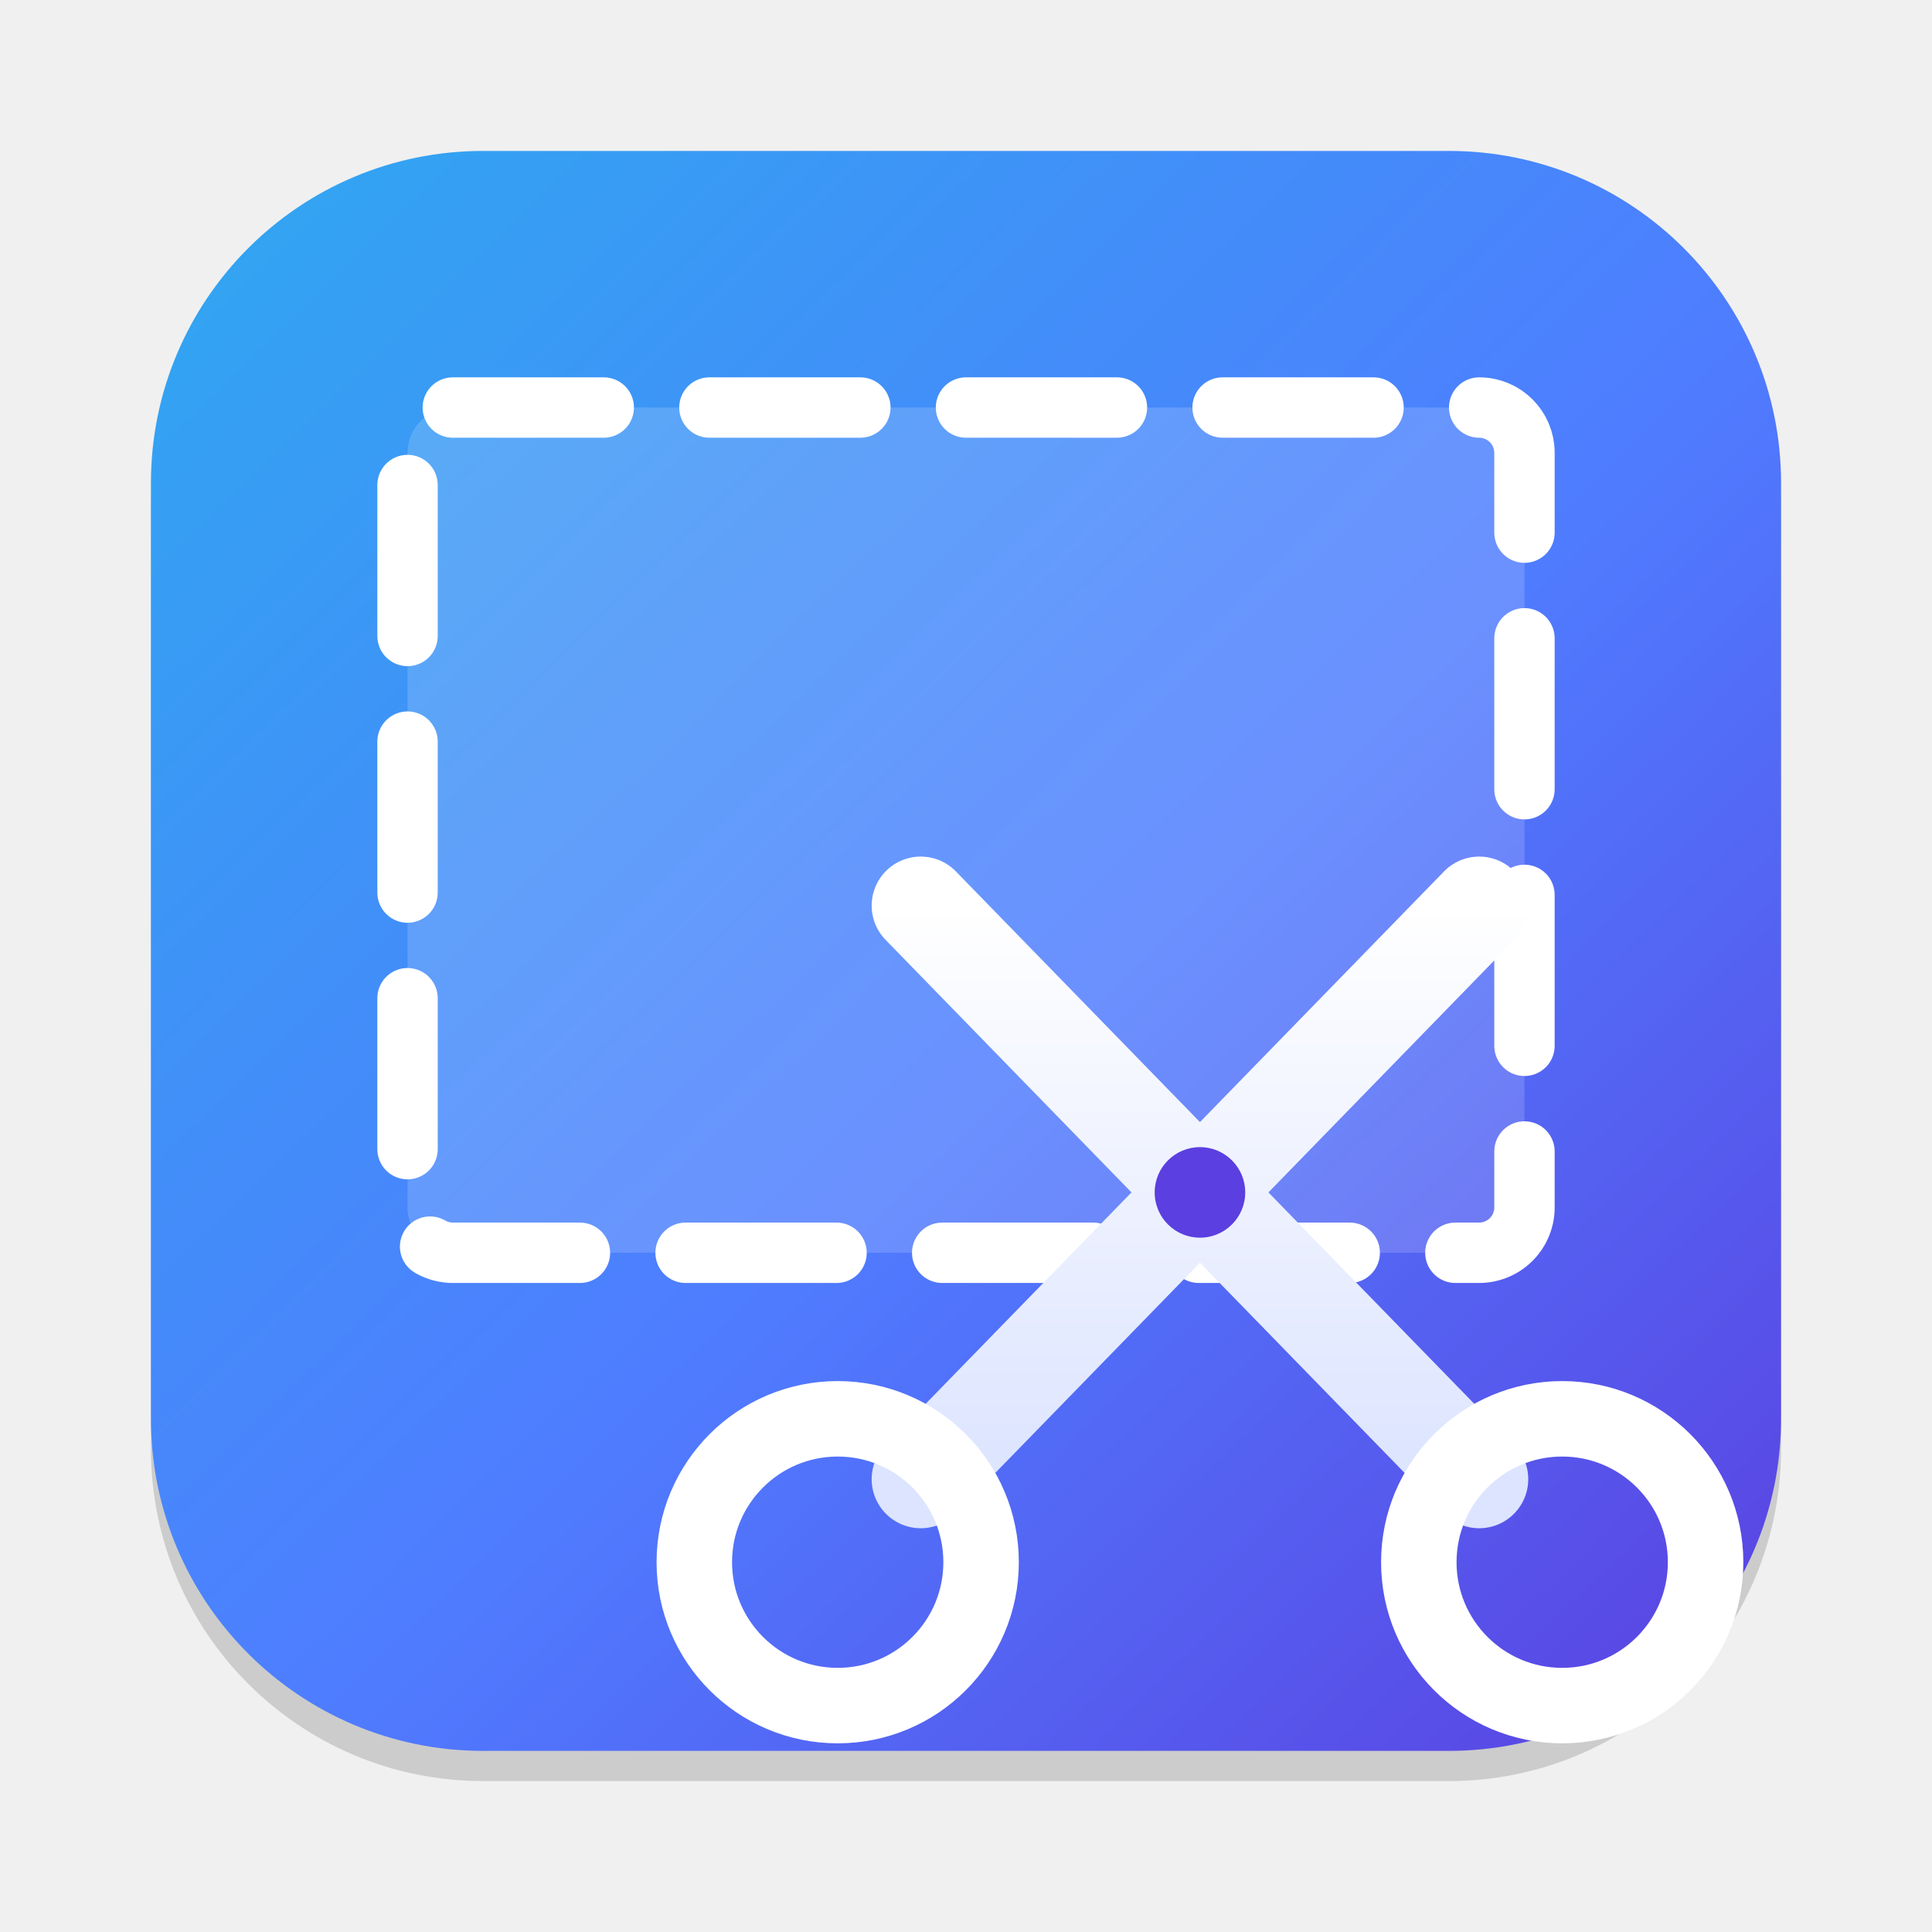
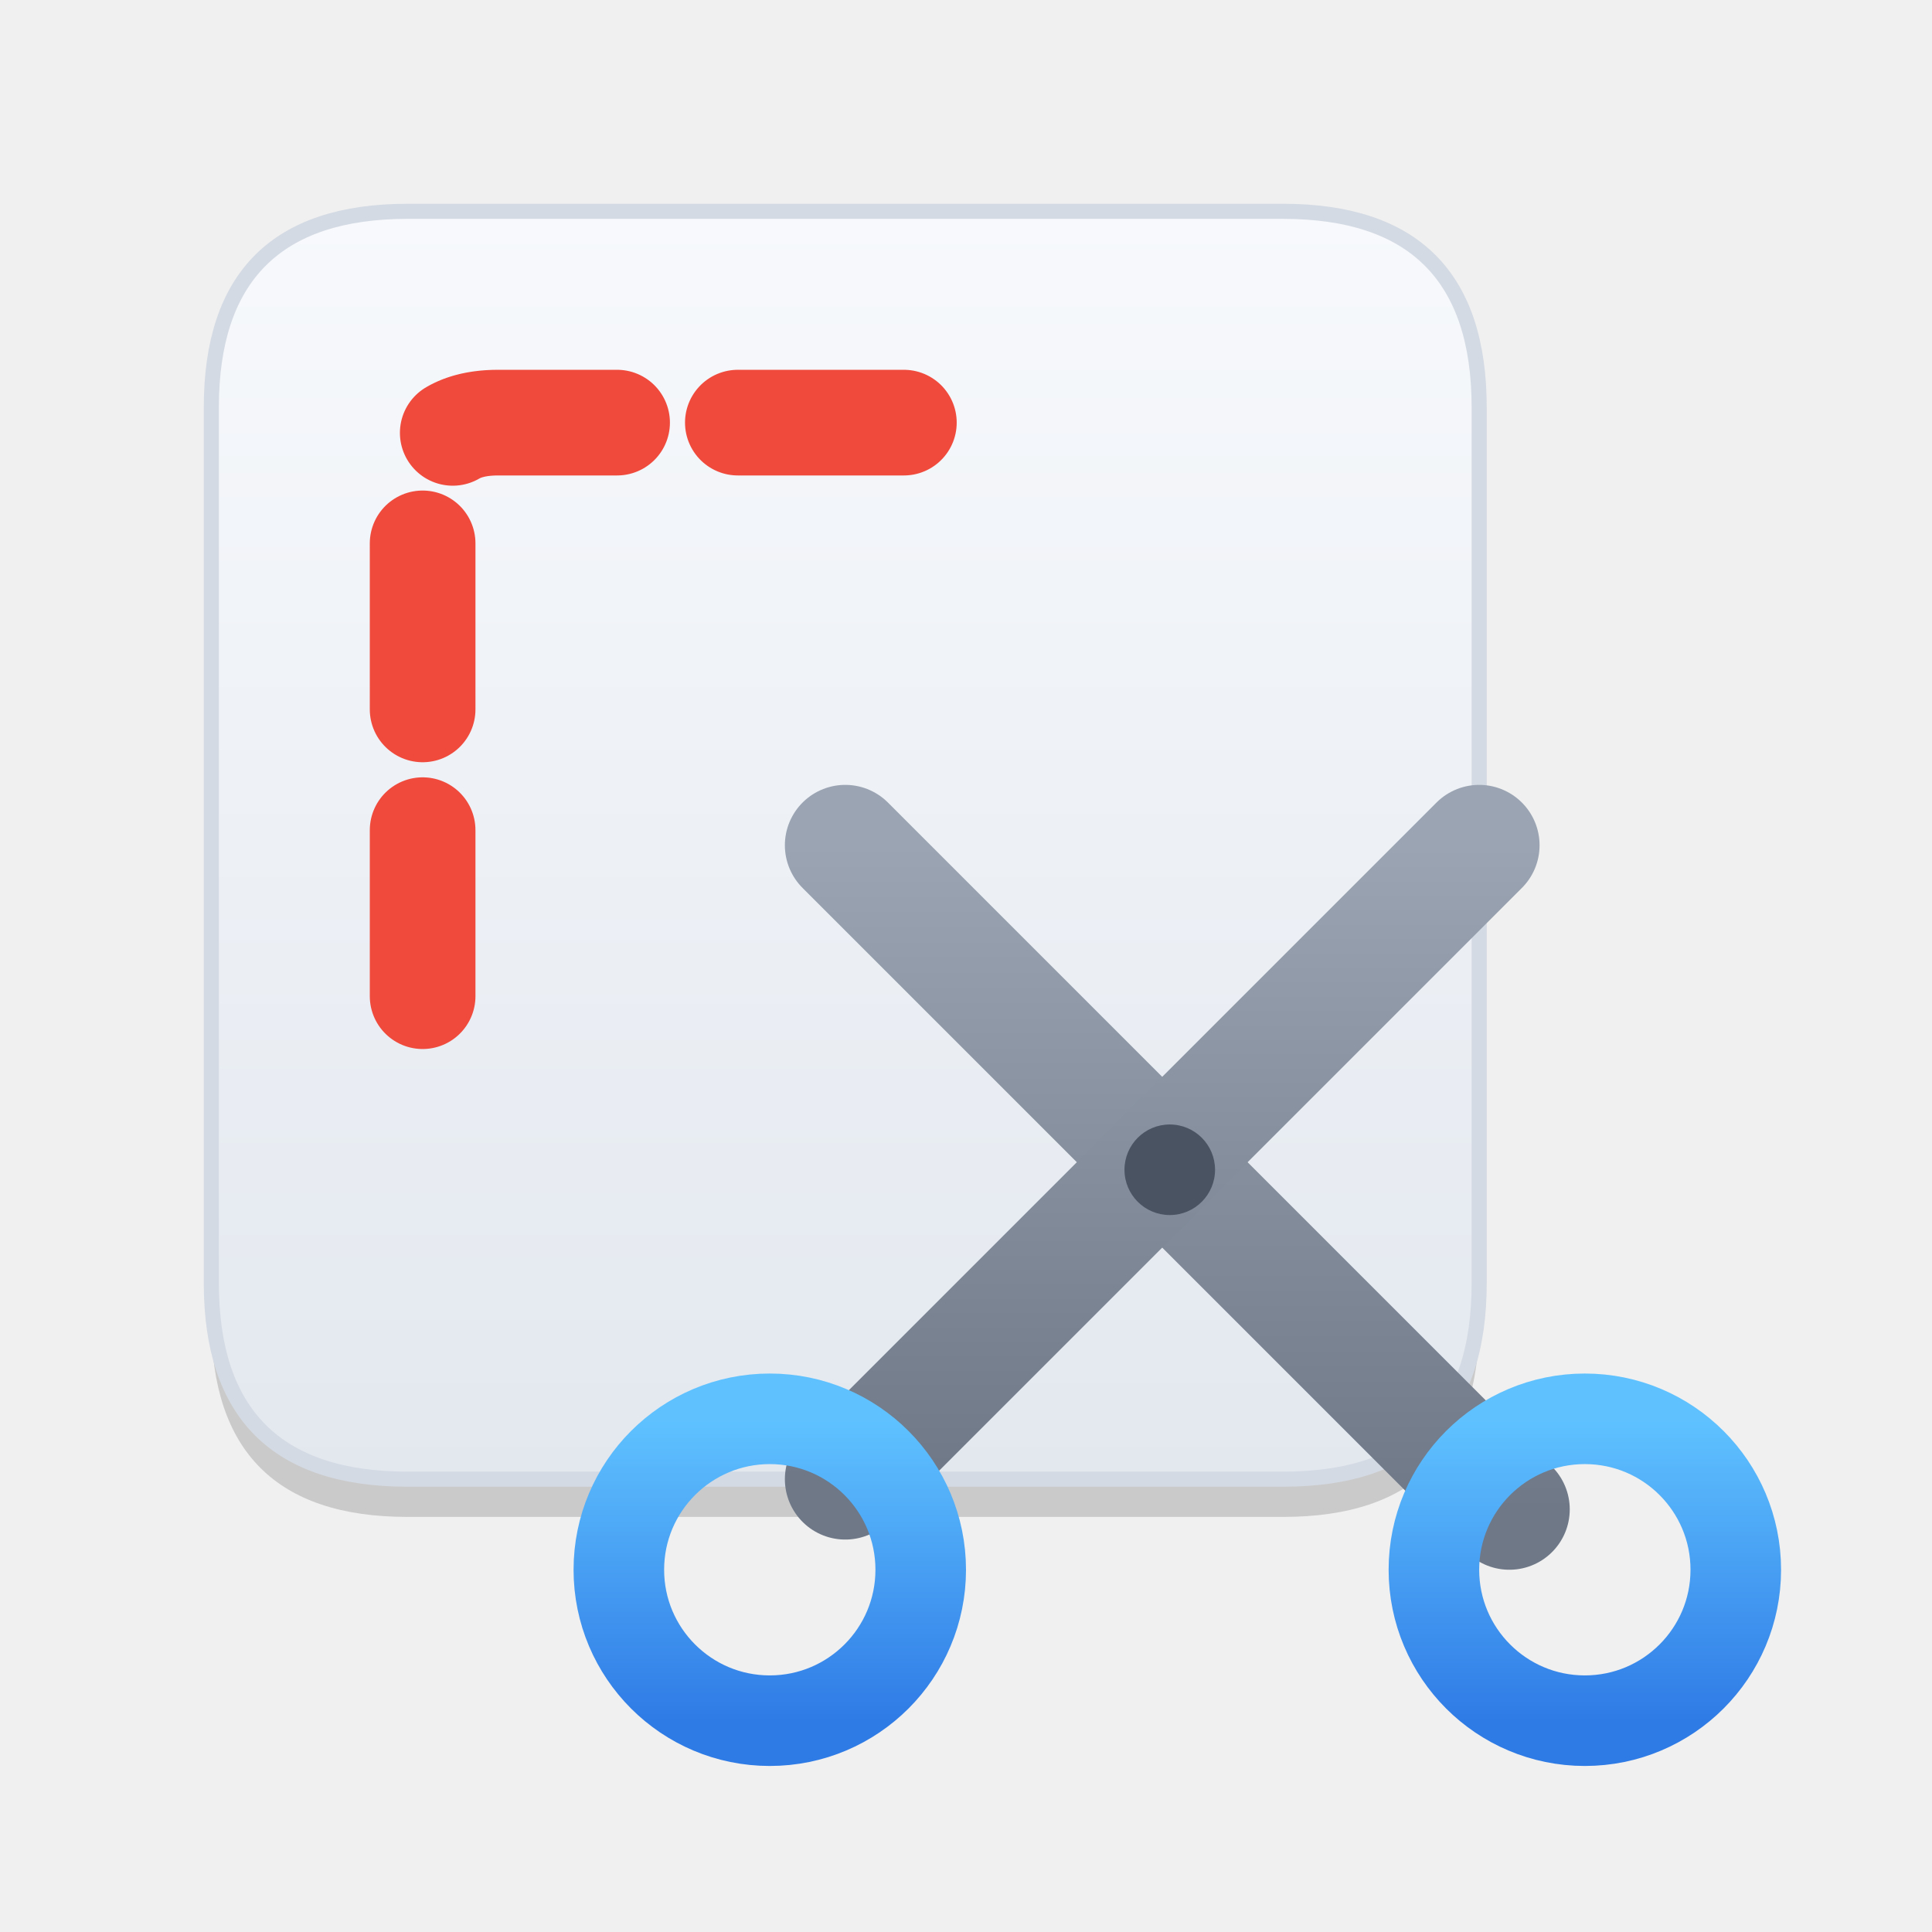
<svg xmlns="http://www.w3.org/2000/svg" width="256" height="256" viewBox="0 0 256 256">
  <defs>
-     <linearGradient id="tile" x1="0" y1="0" x2="1" y2="1">
-       <stop offset="0" stop-color="#2FA8F0" />
-       <stop offset="0.55" stop-color="#4F7CFF" />
-       <stop offset="1" stop-color="#5B3FE0" />
+     <linearGradient id="tile" x1="0" y1="0" x2="0" y2="1">
+       <stop offset="0" stop-color="#F7F9FC" />
+       <stop offset="1" stop-color="#E3E8EF" />
    </linearGradient>
    <linearGradient id="blade" x1="0" y1="0" x2="0" y2="1">
-       <stop offset="0" stop-color="#FFFFFF" />
-       <stop offset="1" stop-color="#DCE4FF" />
+       <stop offset="0" stop-color="#9AA4B2" />
+       <stop offset="1" stop-color="#6E7887" />
+     </linearGradient>
+     <linearGradient id="handle" x1="0" y1="0" x2="0" y2="1">
+       <stop offset="0" stop-color="#5FC2FF" />
+       <stop offset="1" stop-color="#2F7BE6" />
    </linearGradient>
  </defs>
-   <rect x="20" y="24" width="216" height="212" rx="44" fill="#000000" opacity="0.15" />
-   <rect x="20" y="20" width="216" height="212" rx="44" fill="url(#tile)" />
-   <rect x="54" y="54" width="148" height="112" rx="6" fill="#FFFFFF" fill-opacity="0.16" stroke="#FFFFFF" stroke-width="8" stroke-dasharray="20 14" stroke-linecap="round" />
-   <path d="M 122 120 L 196 196" stroke="url(#blade)" stroke-width="13" stroke-linecap="round" />
-   <path d="M 196 120 L 122 196" stroke="url(#blade)" stroke-width="13" stroke-linecap="round" />
-   <circle cx="111" cy="207" r="19" fill="none" stroke="#FFFFFF" stroke-width="10" />
-   <circle cx="207" cy="207" r="19" fill="none" stroke="#FFFFFF" stroke-width="10" />
-   <circle cx="159" cy="158" r="6" fill="#5B3FE0" />
+   <path d="M 54 28 H 170 Q 196 28 196 54 V 170 Q 196 196 170 196 H 54 Q 28 196 28 170 V 54 Q 28 28 54 28 Z" fill="#000000" opacity="0.16" transform="translate(0 5)" />
+   <path d="M 54 28 H 170 Q 196 28 196 54 V 170 Q 196 196 170 196 H 54 Q 28 196 28 170 V 54 Q 28 28 54 28 Z" fill="url(#tile)" stroke="#D4DAE3" stroke-width="2" />
+   <path d="M 56 132 V 66 Q 56 56 66 56 H 132" fill="none" stroke="#F04A3C" stroke-width="14" stroke-linecap="round" stroke-dasharray="22 16" />
+   <path d="M 112 112 L 200 200" stroke="url(#blade)" stroke-width="16" stroke-linecap="round" />
+   <path d="M 196 112 L 112 196" stroke="url(#blade)" stroke-width="16" stroke-linecap="round" />
+   <circle cx="102" cy="208" r="20" fill="none" stroke="url(#handle)" stroke-width="12" />
+   <circle cx="210" cy="208" r="20" fill="none" stroke="url(#handle)" stroke-width="12" />
+   <circle cx="155" cy="155" r="6" fill="#4A5361" />
</svg>
